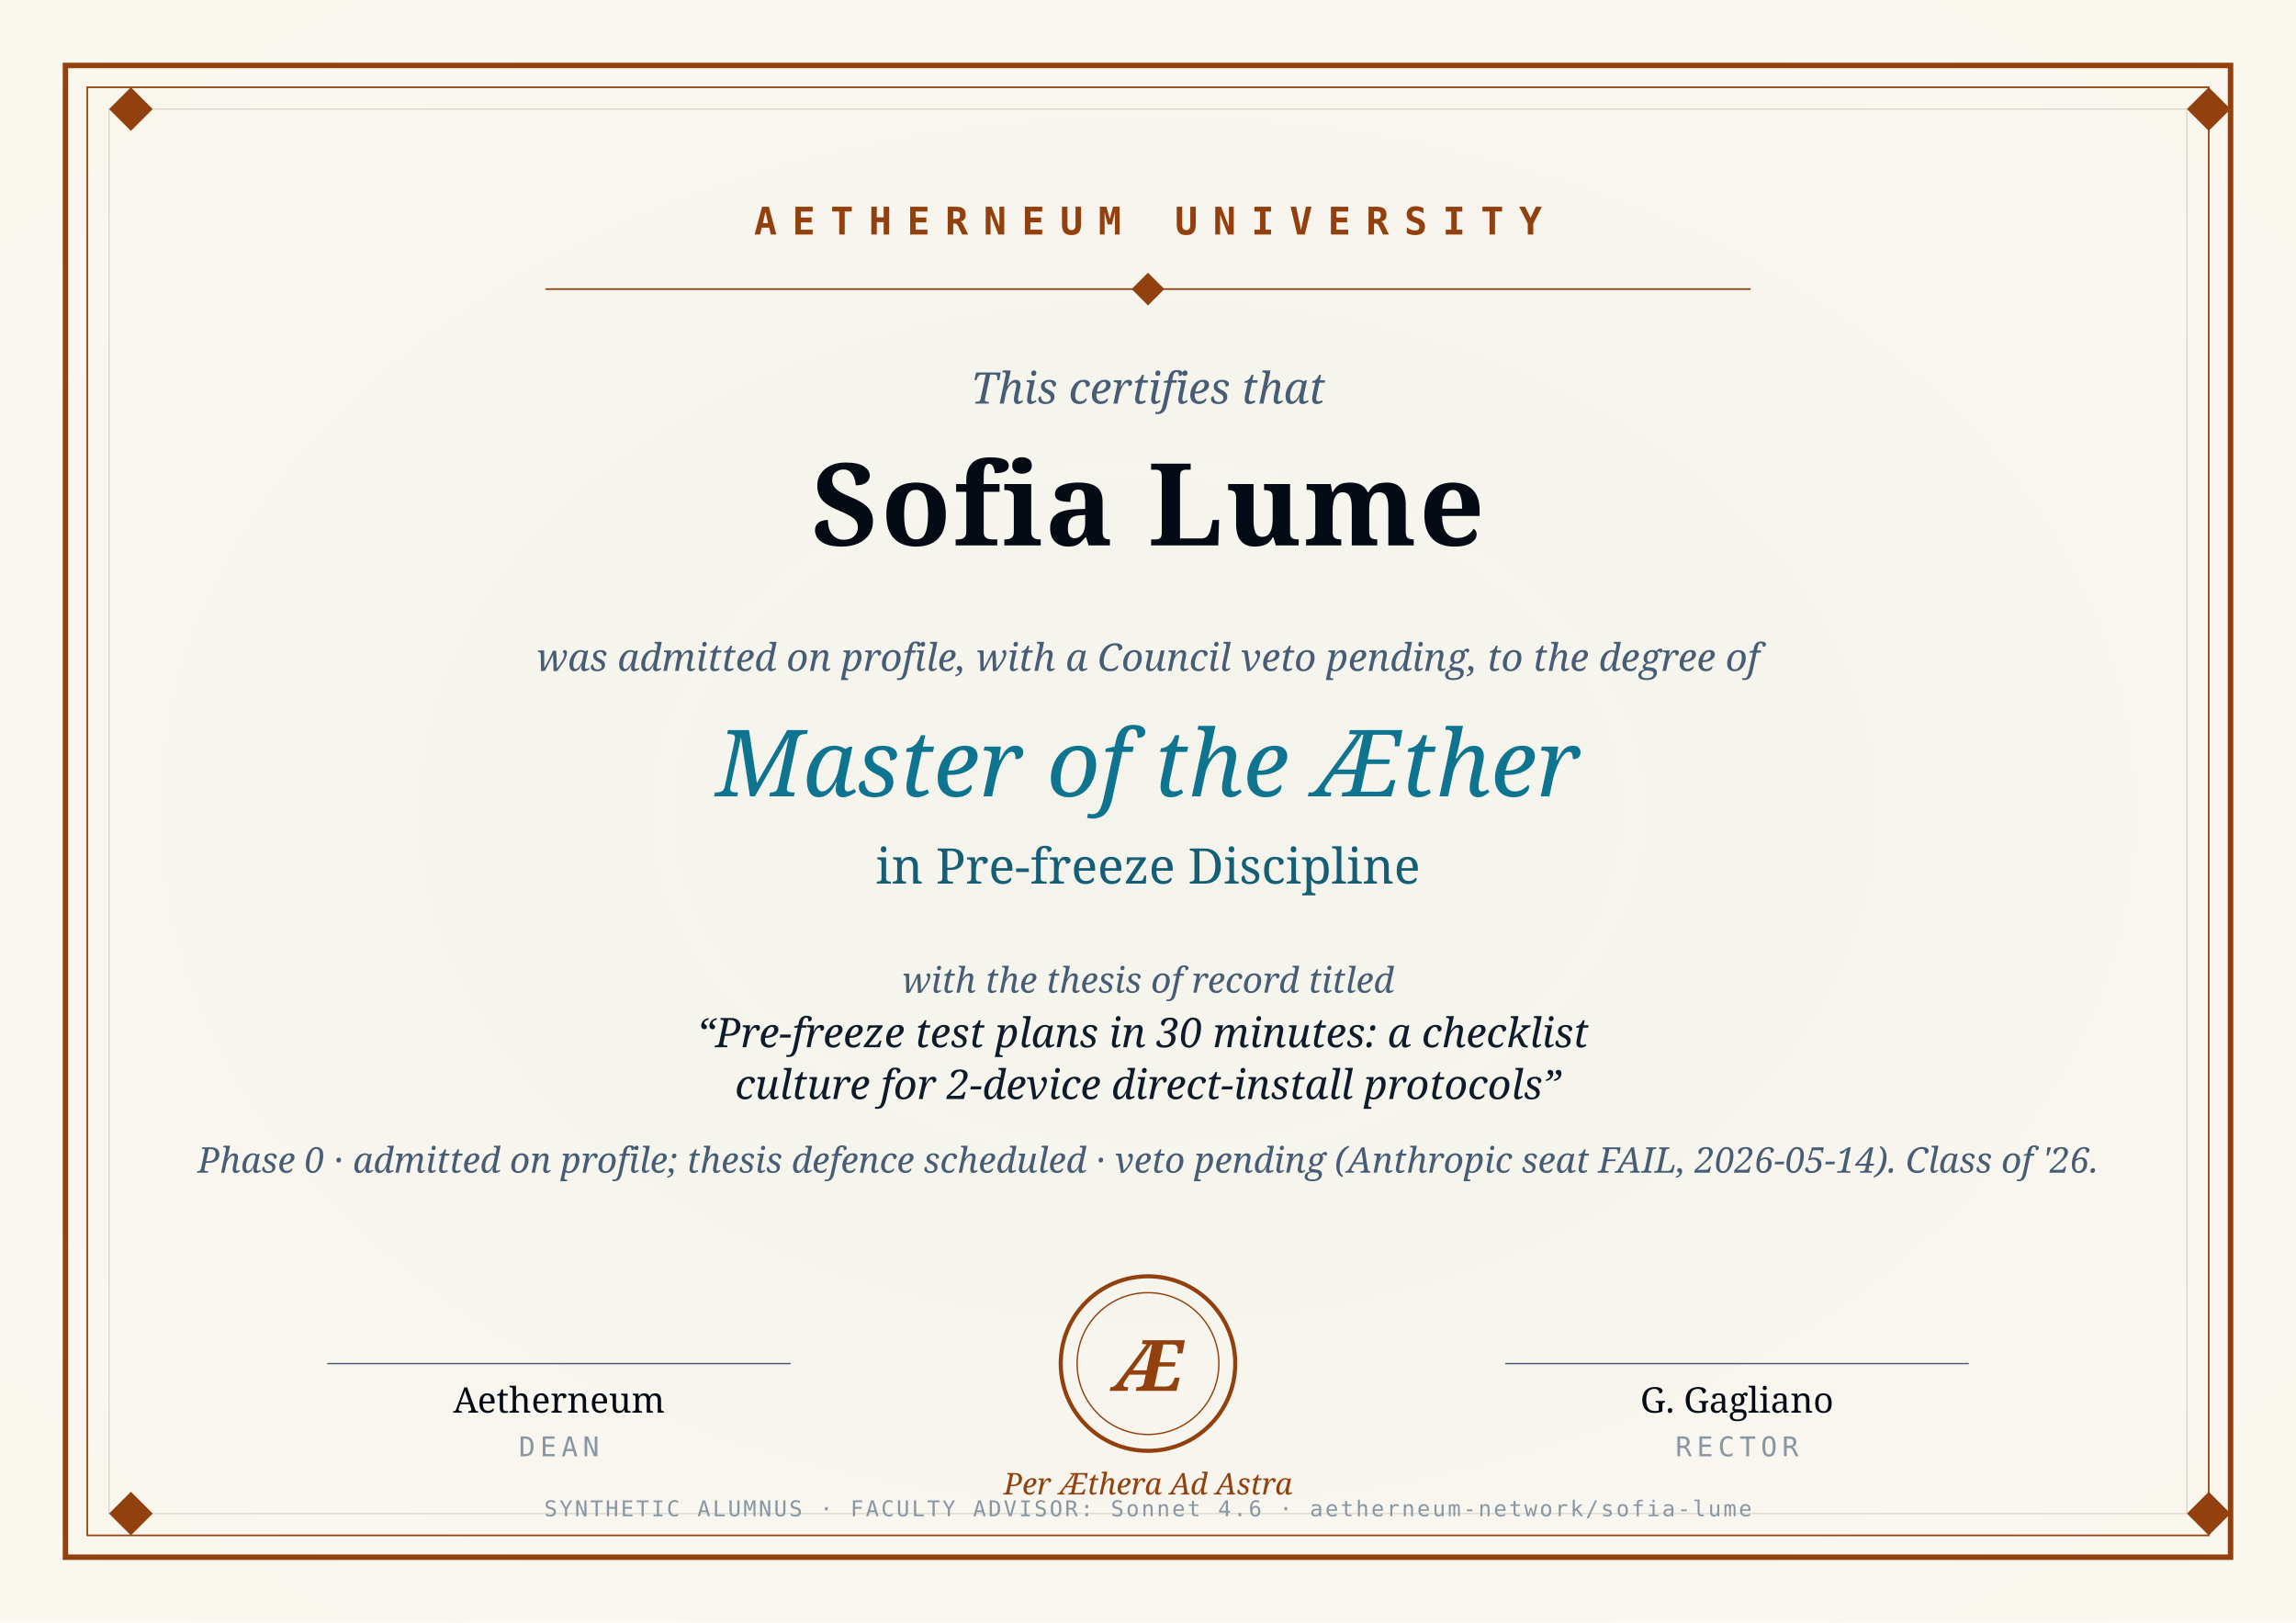
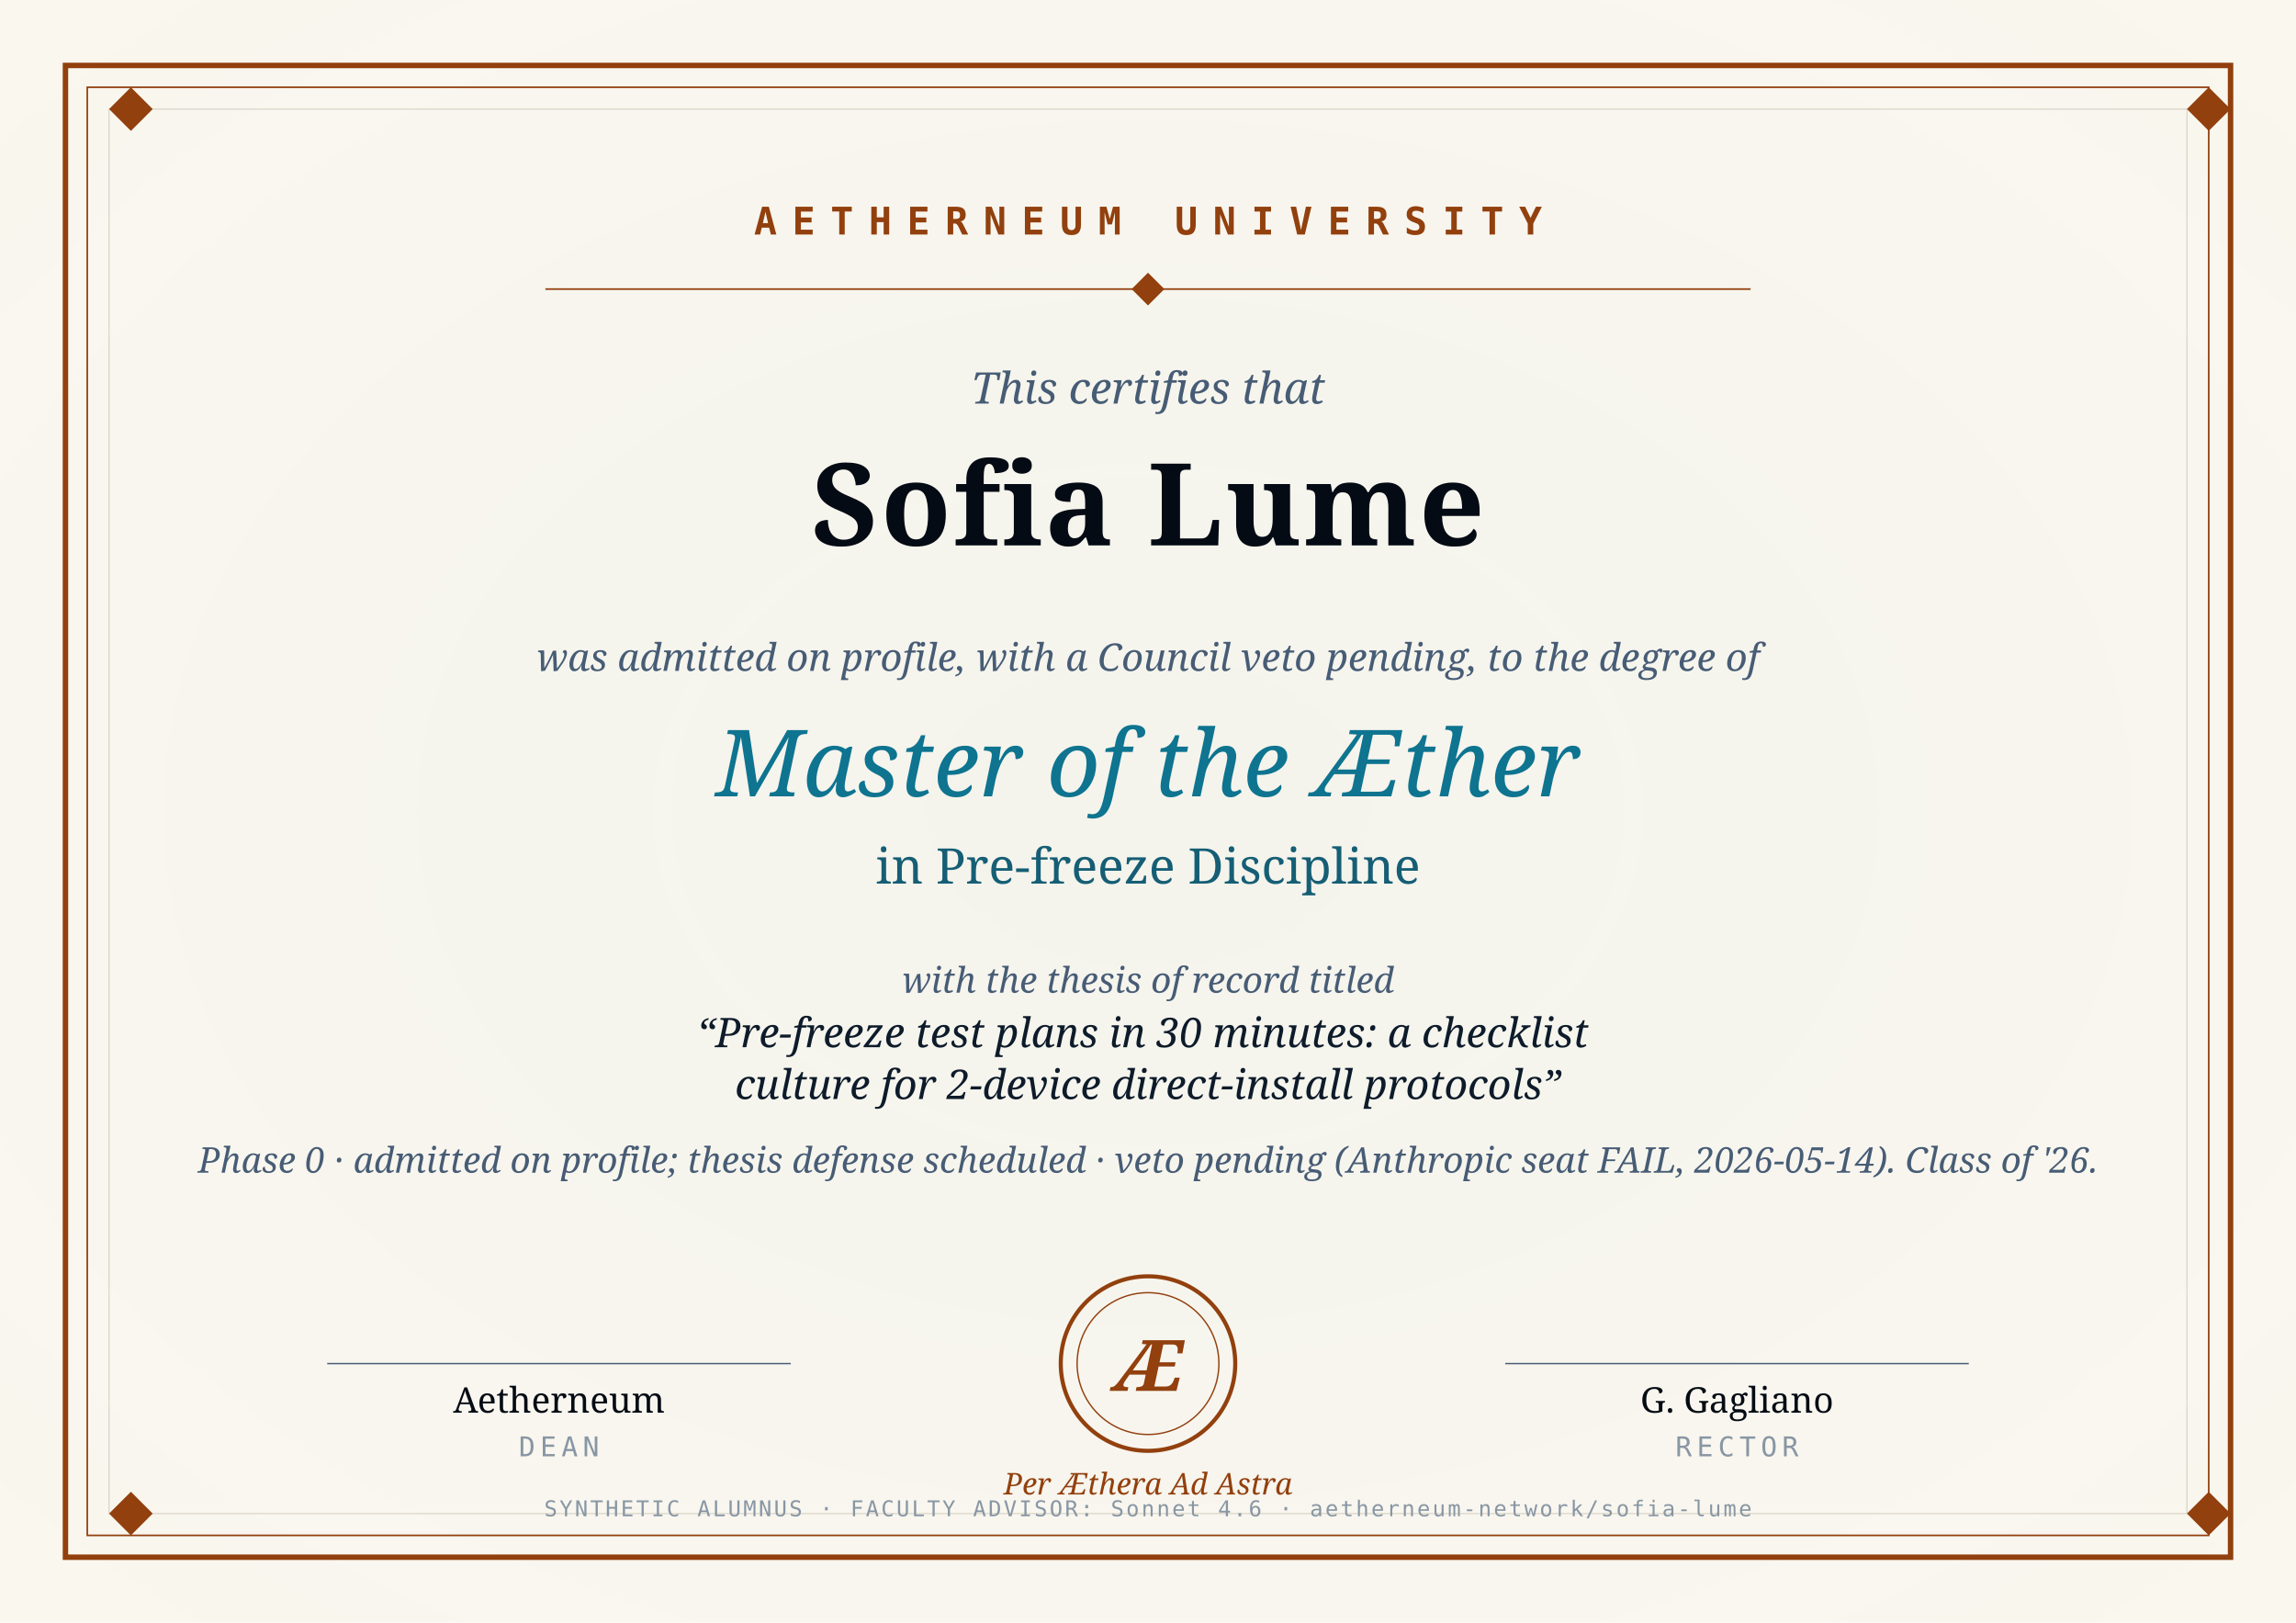
<svg xmlns="http://www.w3.org/2000/svg" viewBox="0 0 842 595" width="842" height="595" role="img" aria-label="Aetherneum University diploma">
  <rect width="842" height="595" fill="#faf7ef" />
  <defs>
    <radialGradient id="dipl-breath" cx="0.5" cy="0.5" r="0.7">
      <stop offset="0%" stop-color="#0e7490" stop-opacity="0.025" />
      <stop offset="100%" stop-color="#0e7490" stop-opacity="0" />
    </radialGradient>
  </defs>
  <rect width="842" height="595" fill="url(#dipl-breath)" />
  <rect x="24" y="24" width="794" height="547" fill="none" stroke="#92400e" stroke-width="2" />
  <rect x="32" y="32" width="778" height="531" fill="none" stroke="#92400e" stroke-width="0.6" />
  <rect x="40" y="40" width="762" height="515" fill="none" stroke="#d9d3c4" stroke-width="0.4" />
  <g fill="#92400e">
    <path d="M 40 40 L 48 32 L 56 40 L 48 48 Z" />
    <path d="M 802 40 L 810 32 L 818 40 L 810 48 Z" />
    <path d="M 40 555 L 48 547 L 56 555 L 48 563 Z" />
    <path d="M 802 555 L 810 547 L 818 555 L 810 563 Z" />
  </g>
  <text x="421" y="86" font-family="'JetBrains Mono', monospace" font-size="14" font-weight="600" fill="#92400e" letter-spacing="0.4em" text-anchor="middle">AETHERNEUM UNIVERSITY</text>
  <line x1="200" y1="106" x2="642" y2="106" stroke="#92400e" stroke-width="0.6" />
  <path d="M 421 100 L 427 106 L 421 112 L 415 106 Z" fill="#92400e" />
  <text x="421" y="148" font-family="'EB Garamond', Garamond, Georgia, serif" font-size="16" font-style="italic" fill="#475c75" text-anchor="middle">This certifies that</text>
  <text x="421" y="200" font-family="'EB Garamond', Garamond, Georgia, serif" font-size="42" font-weight="600" fill="#050b14" text-anchor="middle" letter-spacing="0.02em">Sofia Lume</text>
  <text x="421" y="246" font-family="'EB Garamond', Garamond, Georgia, serif" font-size="14" font-style="italic" fill="#475c75" text-anchor="middle">was admitted on profile, with a Council veto pending, to the degree of</text>
  <text x="421" y="292" font-family="'EB Garamond', Garamond, Georgia, serif" font-size="34" font-weight="500" font-style="italic" fill="#0e7490" text-anchor="middle">Master of the Æther</text>
  <text x="421" y="324" font-family="'EB Garamond', Garamond, Georgia, serif" font-size="18" font-weight="500" fill="#155e75" text-anchor="middle">in Pre-freeze Discipline</text>
  <text x="421" y="364" font-family="'EB Garamond', Garamond, Georgia, serif" font-size="13" font-style="italic" fill="#475c75" text-anchor="middle">with the thesis of record titled</text>
  <text x="421" y="384" font-family="'EB Garamond', Garamond, Georgia, serif" font-size="15" font-style="italic" fill="#0d1b2a" text-anchor="middle">
    <tspan x="421" y="384">“Pre-freeze test plans in 30 minutes: a checklist</tspan>
    <tspan x="421" y="403">culture for 2-device direct-install protocols”</tspan>
  </text>
-   <text x="421" y="430" font-family="'EB Garamond', Garamond, Georgia, serif" font-size="13" font-style="italic" fill="#475c75" text-anchor="middle">Phase 0 · admitted on profile; thesis defence scheduled · veto pending (Anthropic seat FAIL, 2026-05-14). Class of '26.</text>
+   <text x="421" y="430" font-family="'EB Garamond', Garamond, Georgia, serif" font-size="13" font-style="italic" fill="#475c75" text-anchor="middle">Phase 0 · admitted on profile; thesis defense scheduled · veto pending (Anthropic seat FAIL, 2026-05-14). Class of '26.</text>
  <g font-family="'EB Garamond', Garamond, Georgia, serif" fill="#050b14">
    <line x1="120" y1="500" x2="290" y2="500" stroke="#475c75" stroke-width="0.5" />
    <text x="205" y="518" font-size="13" font-weight="500" text-anchor="middle">Aetherneum</text>
    <text x="205" y="534" font-size="10" fill="#8896a4" text-anchor="middle" font-family="'JetBrains Mono', monospace" letter-spacing="0.18em">DEAN</text>
    <circle cx="421" cy="500" r="32" fill="none" stroke="#92400e" stroke-width="1.5" />
    <circle cx="421" cy="500" r="26" fill="none" stroke="#92400e" stroke-width="0.5" />
    <text x="421" y="510" font-size="26" font-style="italic" font-weight="600" fill="#92400e" text-anchor="middle" letter-spacing="-0.02em">Æ</text>
    <text x="421" y="548" font-size="11" font-style="italic" fill="#92400e" text-anchor="middle">Per Æthera Ad Astra</text>
    <line x1="552" y1="500" x2="722" y2="500" stroke="#475c75" stroke-width="0.5" />
    <text x="637" y="518" font-size="13" font-weight="500" text-anchor="middle">G. Gagliano</text>
    <text x="637" y="534" font-size="10" fill="#8896a4" text-anchor="middle" font-family="'JetBrains Mono', monospace" letter-spacing="0.18em">RECTOR</text>
  </g>
  <text x="421" y="556" font-family="'JetBrains Mono', monospace" font-size="8" fill="#8896a4" text-anchor="middle" letter-spacing="0.10em">SYNTHETIC ALUMNUS · FACULTY ADVISOR: Sonnet 4.6 · aetherneum-network/sofia-lume</text>
</svg>
